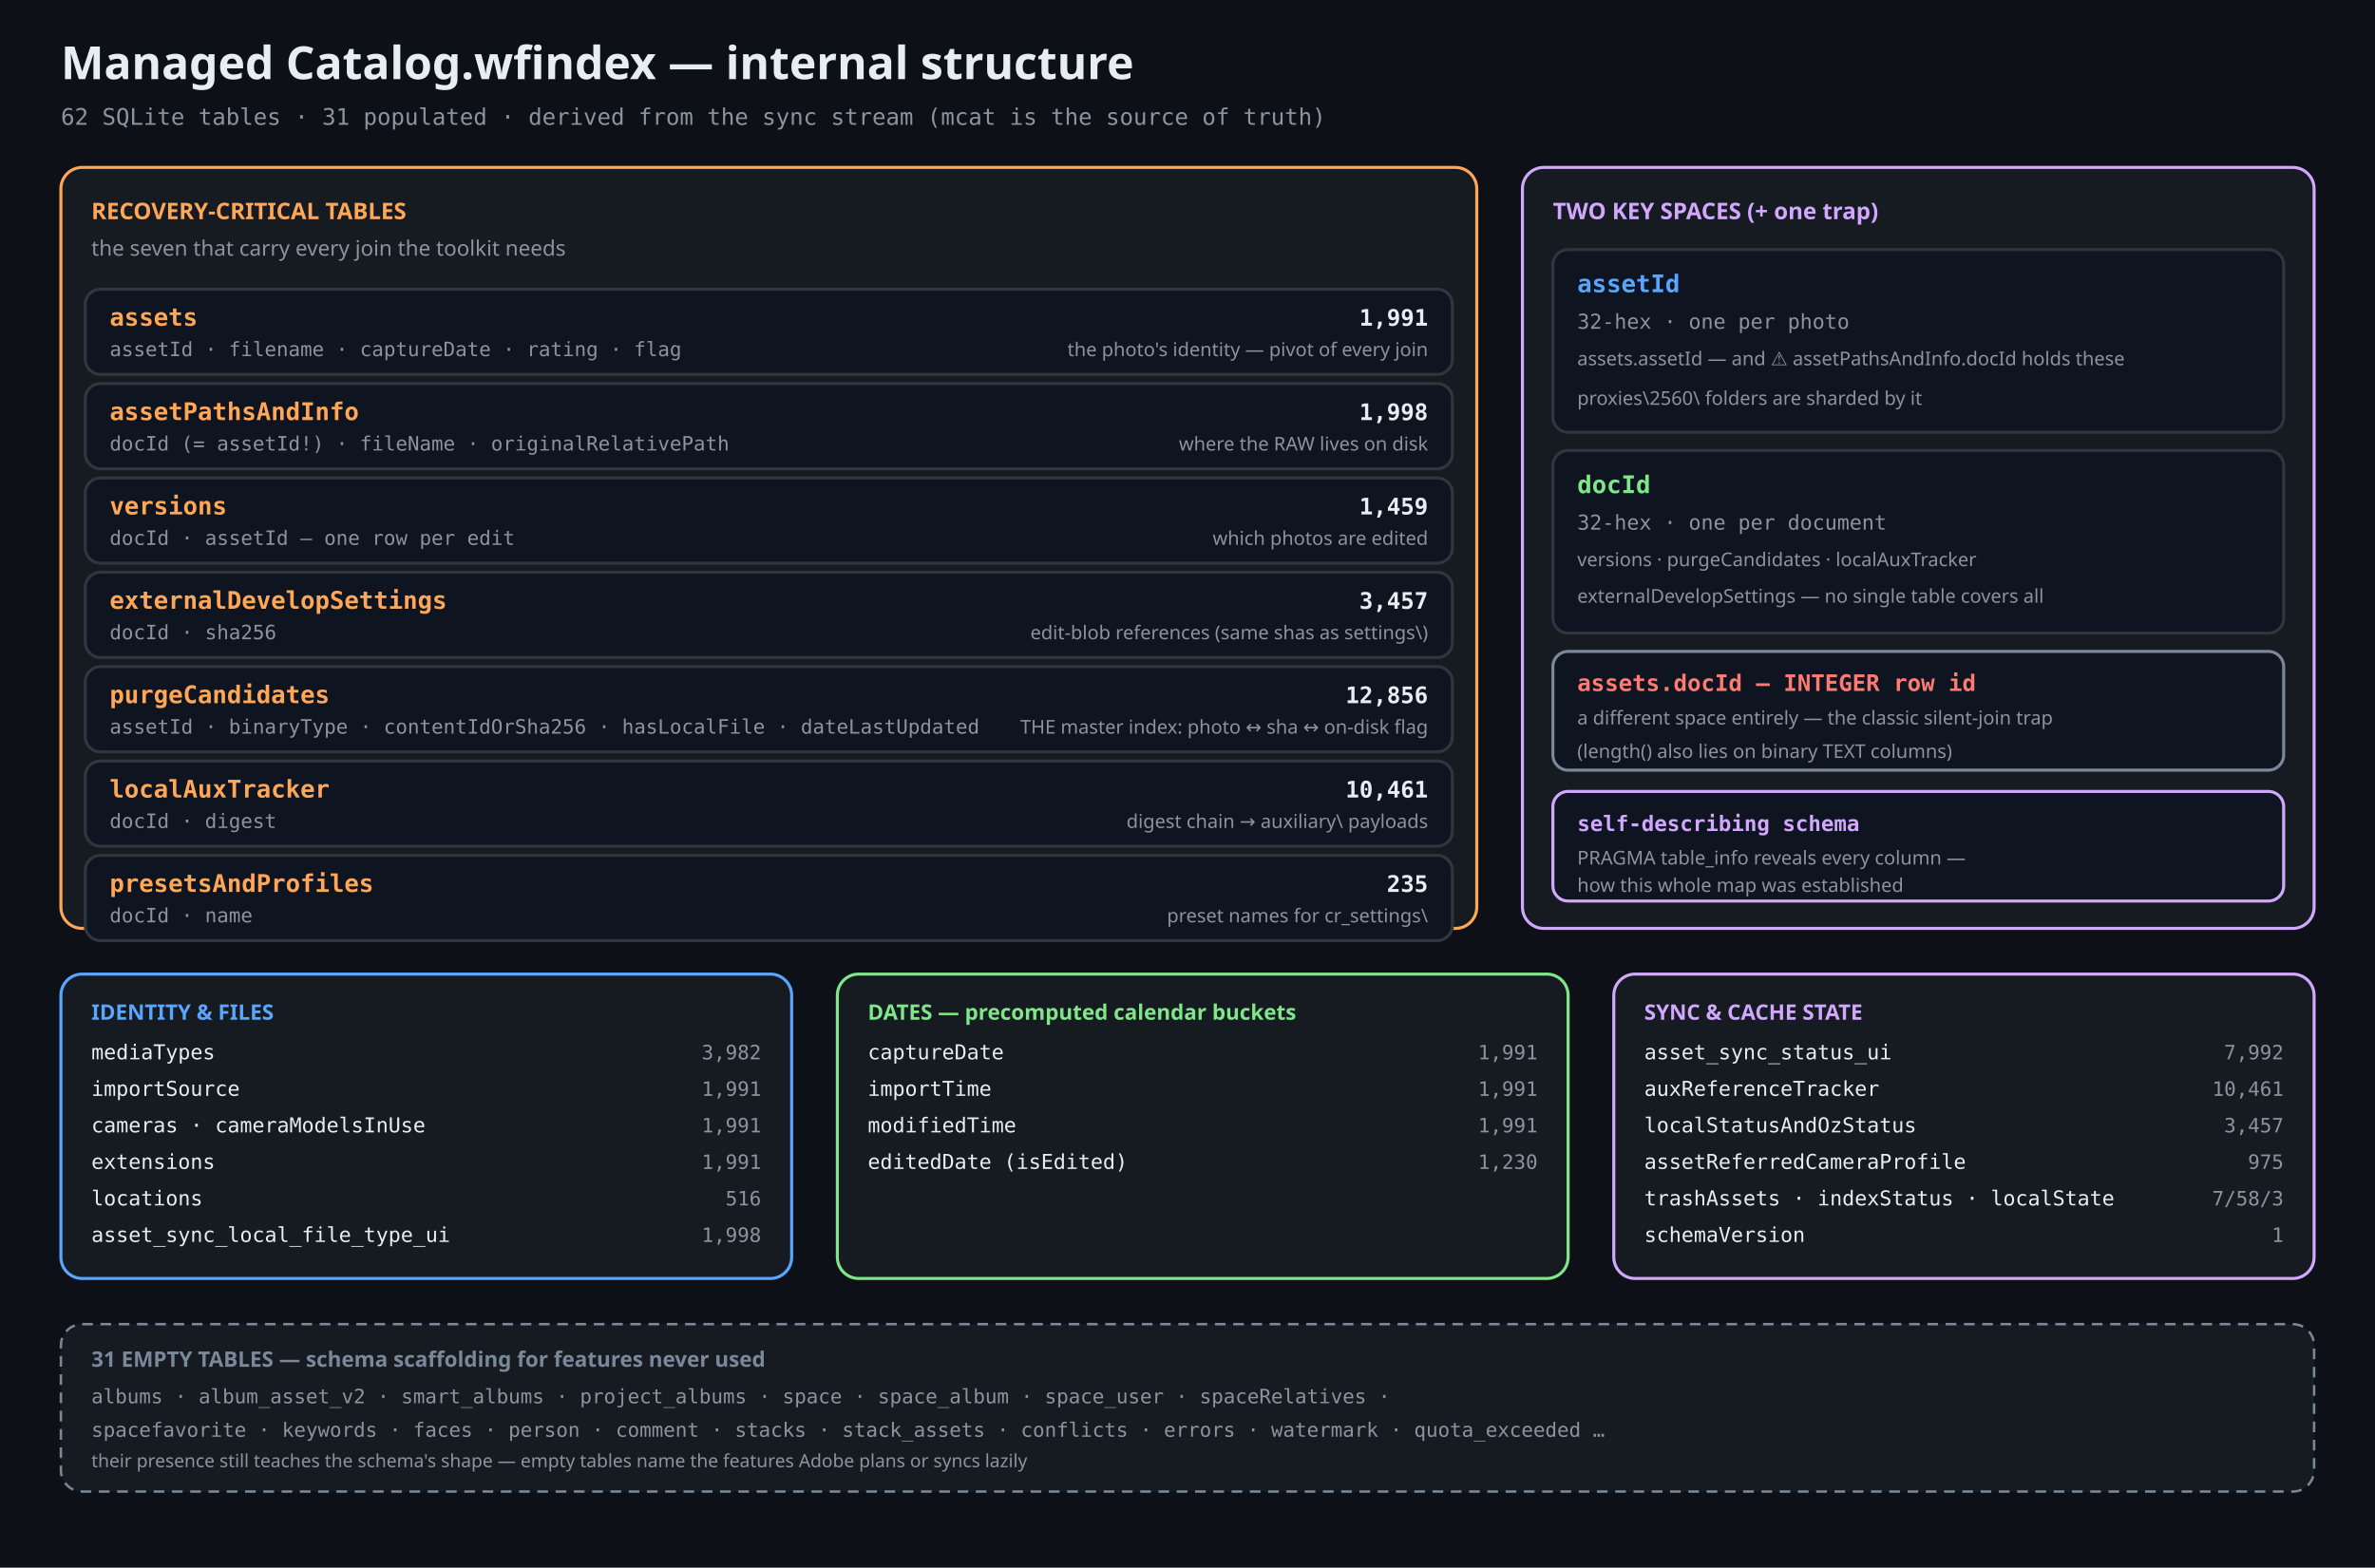
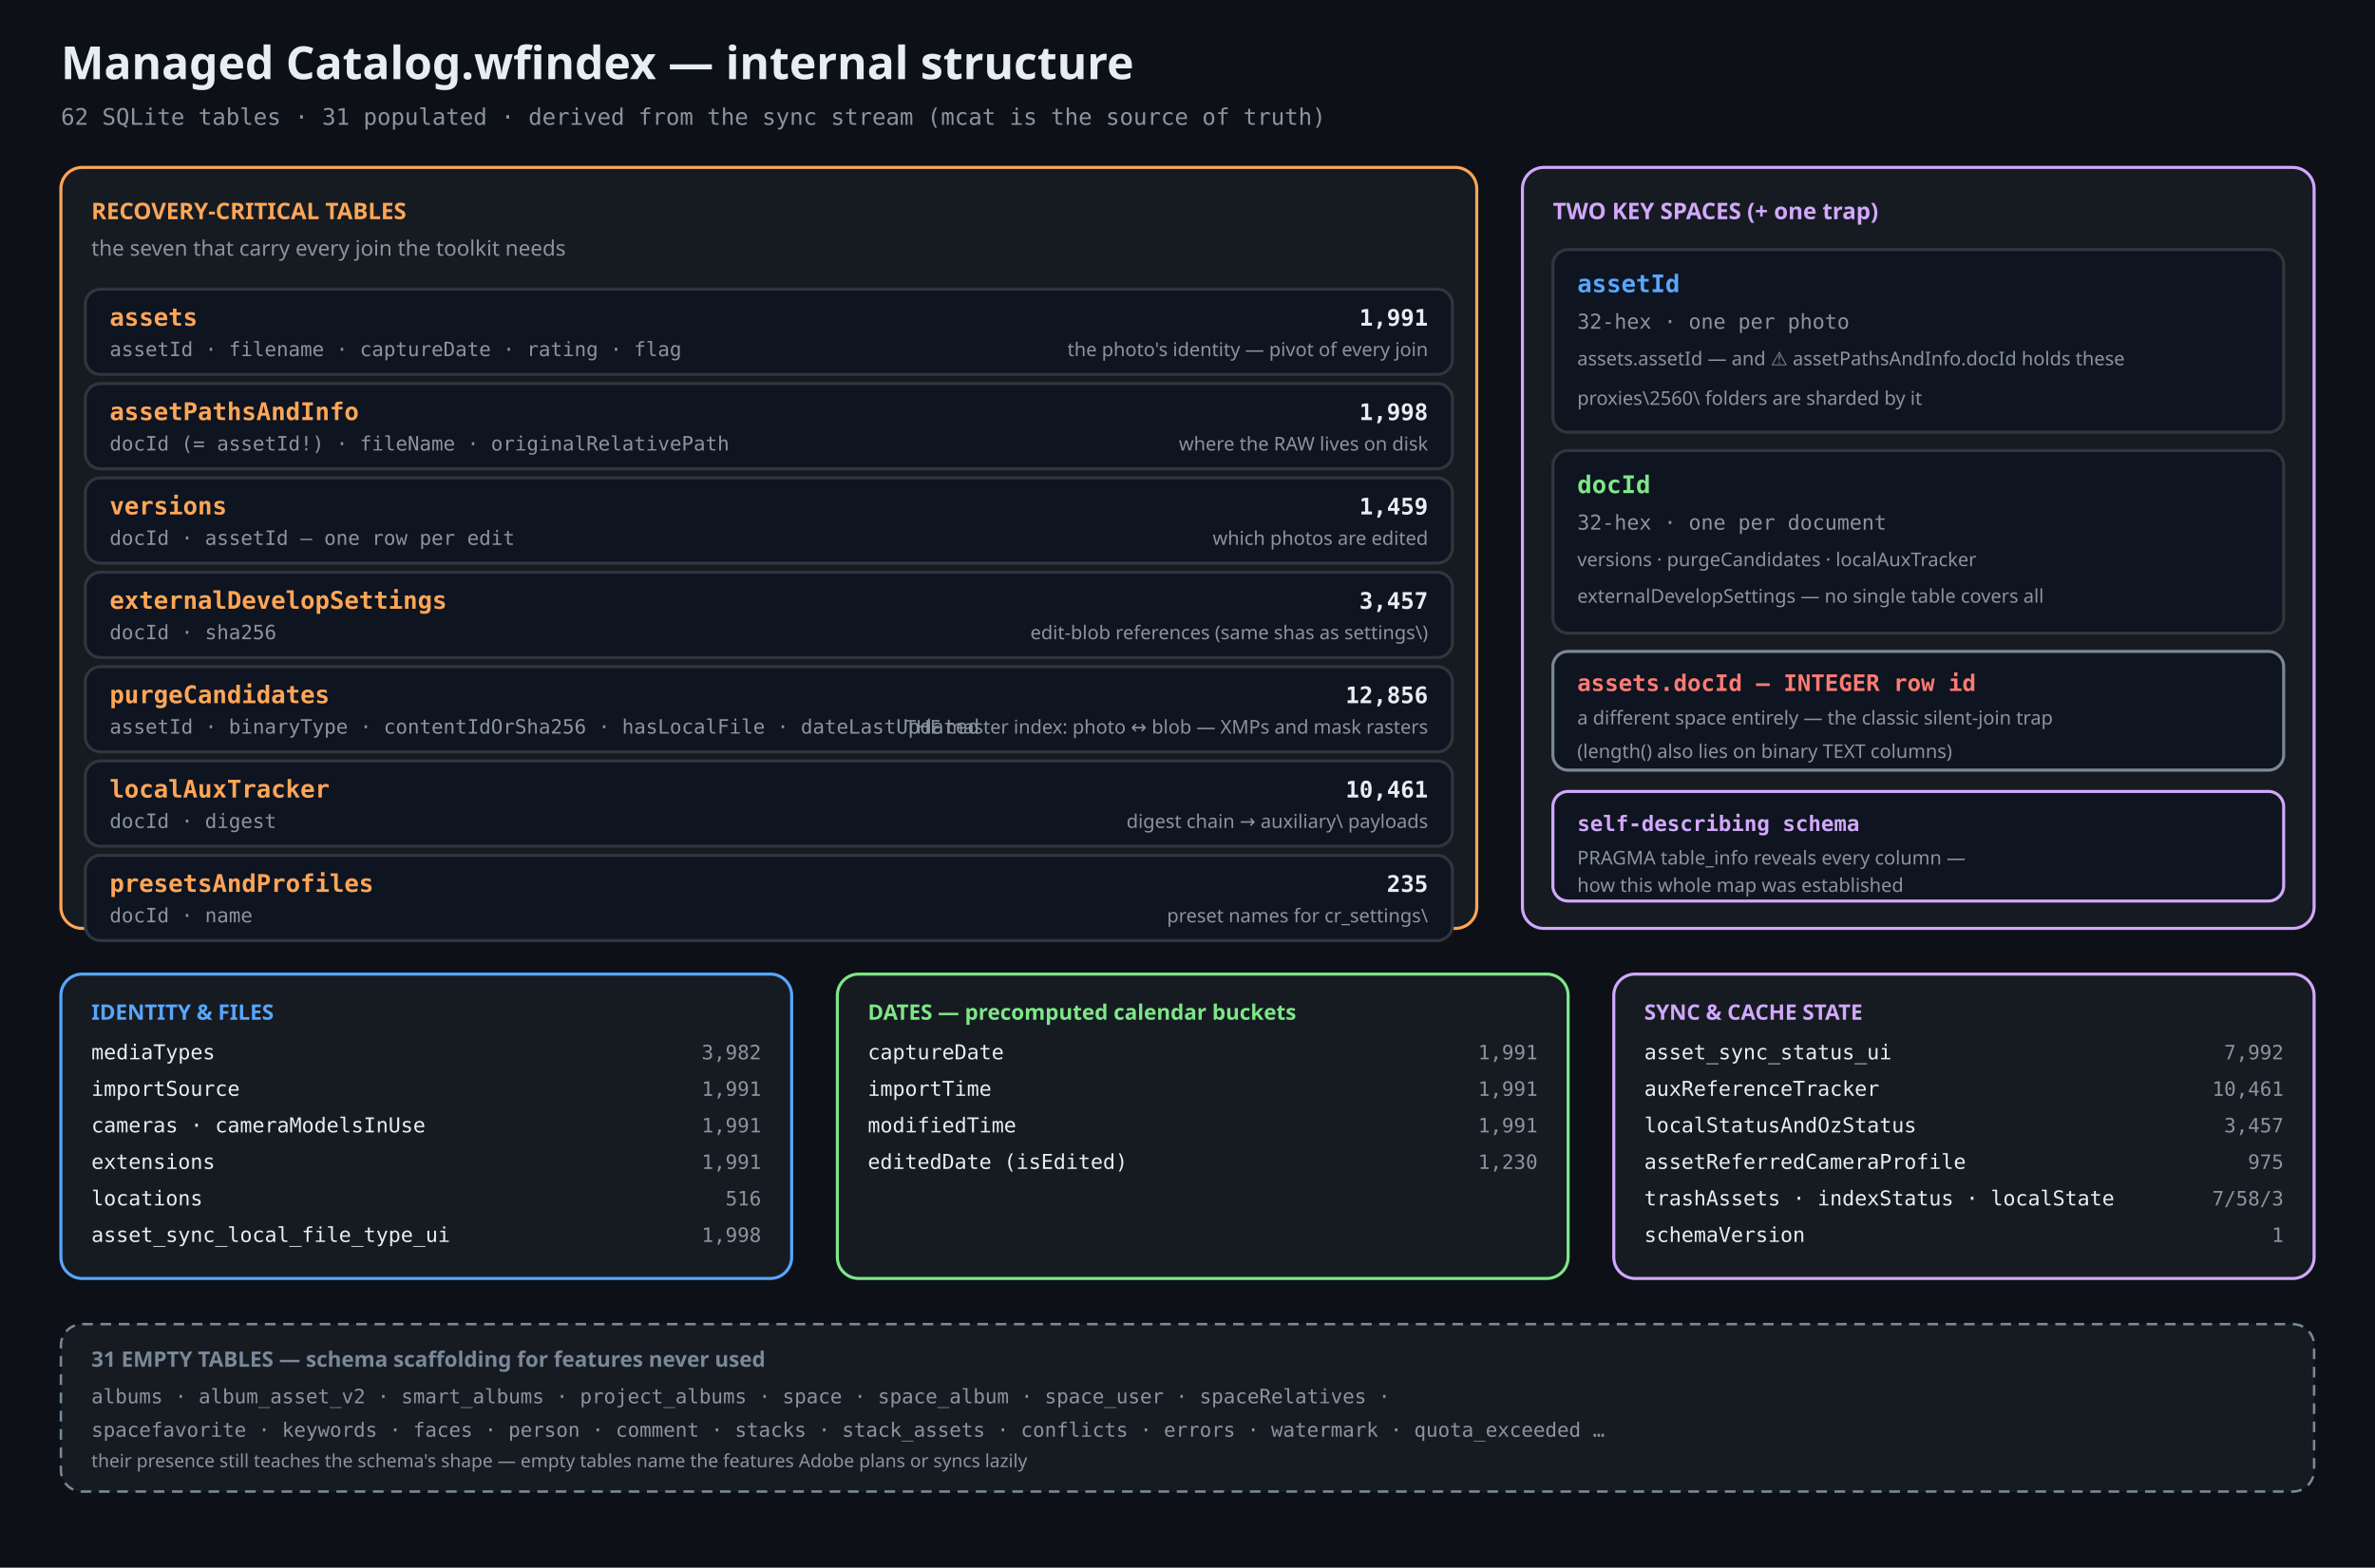
<svg xmlns="http://www.w3.org/2000/svg" width="1560" height="1030" viewBox="0 0 1560 1030" font-family="'Segoe UI', sans-serif">
  <rect width="1560" height="1030" fill="#0d1117" />
  <text x="40" y="52" font-size="30" fill="#e6edf3" font-family="'Segoe UI', sans-serif" font-weight="bold" text-anchor="start">Managed Catalog.wfindex — internal structure</text>
  <text x="40" y="82" font-size="15" fill="#8b949e" font-family="Consolas, 'Cascadia Mono', monospace" font-weight="normal" text-anchor="start">62 SQLite tables · 31 populated · derived from the sync stream (mcat is the source of truth)</text>
  <rect x="40" y="110" width="930" height="500" rx="14" fill="#161b22" stroke="#ffa657" stroke-width="2" />
  <text x="60" y="144" font-size="15" fill="#ffa657" font-family="'Segoe UI', sans-serif" font-weight="bold" text-anchor="start">RECOVERY-CRITICAL TABLES</text>
  <text x="60" y="168" font-size="14" fill="#8b949e" font-family="'Segoe UI', sans-serif" font-weight="normal" text-anchor="start">the seven that carry every join the toolkit needs</text>
  <rect x="56" y="190" width="898" height="56" rx="10" fill="#0e1420" stroke="#30363d" stroke-width="2" />
  <text x="72" y="214" font-size="16" fill="#ffa657" font-family="Consolas, 'Cascadia Mono', monospace" font-weight="bold" text-anchor="start">assets</text>
  <text x="72" y="234" font-size="13" fill="#8b949e" font-family="Consolas, 'Cascadia Mono', monospace" font-weight="normal" text-anchor="start">assetId · filename · captureDate · rating · flag</text>
  <text x="938" y="214" font-size="15" fill="#e6edf3" font-family="Consolas, 'Cascadia Mono', monospace" font-weight="bold" text-anchor="end">1,991</text>
  <text x="938" y="234" font-size="12.5" fill="#8b949e" font-family="'Segoe UI', sans-serif" font-weight="normal" text-anchor="end">the photo's identity — pivot of every join</text>
  <rect x="56" y="252" width="898" height="56" rx="10" fill="#0e1420" stroke="#30363d" stroke-width="2" />
  <text x="72" y="276" font-size="16" fill="#ffa657" font-family="Consolas, 'Cascadia Mono', monospace" font-weight="bold" text-anchor="start">assetPathsAndInfo</text>
  <text x="72" y="296" font-size="13" fill="#8b949e" font-family="Consolas, 'Cascadia Mono', monospace" font-weight="normal" text-anchor="start">docId (= assetId!) · fileName · originalRelativePath</text>
  <text x="938" y="276" font-size="15" fill="#e6edf3" font-family="Consolas, 'Cascadia Mono', monospace" font-weight="bold" text-anchor="end">1,998</text>
  <text x="938" y="296" font-size="12.5" fill="#8b949e" font-family="'Segoe UI', sans-serif" font-weight="normal" text-anchor="end">where the RAW lives on disk</text>
  <rect x="56" y="314" width="898" height="56" rx="10" fill="#0e1420" stroke="#30363d" stroke-width="2" />
  <text x="72" y="338" font-size="16" fill="#ffa657" font-family="Consolas, 'Cascadia Mono', monospace" font-weight="bold" text-anchor="start">versions</text>
  <text x="72" y="358" font-size="13" fill="#8b949e" font-family="Consolas, 'Cascadia Mono', monospace" font-weight="normal" text-anchor="start">docId · assetId — one row per edit</text>
  <text x="938" y="338" font-size="15" fill="#e6edf3" font-family="Consolas, 'Cascadia Mono', monospace" font-weight="bold" text-anchor="end">1,459</text>
  <text x="938" y="358" font-size="12.5" fill="#8b949e" font-family="'Segoe UI', sans-serif" font-weight="normal" text-anchor="end">which photos are edited</text>
  <rect x="56" y="376" width="898" height="56" rx="10" fill="#0e1420" stroke="#30363d" stroke-width="2" />
  <text x="72" y="400" font-size="16" fill="#ffa657" font-family="Consolas, 'Cascadia Mono', monospace" font-weight="bold" text-anchor="start">externalDevelopSettings</text>
  <text x="72" y="420" font-size="13" fill="#8b949e" font-family="Consolas, 'Cascadia Mono', monospace" font-weight="normal" text-anchor="start">docId · sha256</text>
  <text x="938" y="400" font-size="15" fill="#e6edf3" font-family="Consolas, 'Cascadia Mono', monospace" font-weight="bold" text-anchor="end">3,457</text>
  <text x="938" y="420" font-size="12.5" fill="#8b949e" font-family="'Segoe UI', sans-serif" font-weight="normal" text-anchor="end">edit-blob references (same shas as settings\)</text>
  <rect x="56" y="438" width="898" height="56" rx="10" fill="#0e1420" stroke="#30363d" stroke-width="2" />
  <text x="72" y="462" font-size="16" fill="#ffa657" font-family="Consolas, 'Cascadia Mono', monospace" font-weight="bold" text-anchor="start">purgeCandidates</text>
  <text x="72" y="482" font-size="13" fill="#8b949e" font-family="Consolas, 'Cascadia Mono', monospace" font-weight="normal" text-anchor="start">assetId · binaryType · contentIdOrSha256 · hasLocalFile · dateLastUpdated</text>
  <text x="938" y="462" font-size="15" fill="#e6edf3" font-family="Consolas, 'Cascadia Mono', monospace" font-weight="bold" text-anchor="end">12,856</text>
-   <text x="938" y="482" font-size="12.5" fill="#8b949e" font-family="'Segoe UI', sans-serif" font-weight="normal" text-anchor="end">THE master index: photo ↔ sha ↔ on-disk flag</text>
+   <text x="938" y="482" font-size="12.5" fill="#8b949e" font-family="'Segoe UI', sans-serif" font-weight="normal" text-anchor="end">THE master index: photo ↔ blob — XMPs and mask rasters</text>
  <rect x="56" y="500" width="898" height="56" rx="10" fill="#0e1420" stroke="#30363d" stroke-width="2" />
  <text x="72" y="524" font-size="16" fill="#ffa657" font-family="Consolas, 'Cascadia Mono', monospace" font-weight="bold" text-anchor="start">localAuxTracker</text>
  <text x="72" y="544" font-size="13" fill="#8b949e" font-family="Consolas, 'Cascadia Mono', monospace" font-weight="normal" text-anchor="start">docId · digest</text>
  <text x="938" y="524" font-size="15" fill="#e6edf3" font-family="Consolas, 'Cascadia Mono', monospace" font-weight="bold" text-anchor="end">10,461</text>
  <text x="938" y="544" font-size="12.5" fill="#8b949e" font-family="'Segoe UI', sans-serif" font-weight="normal" text-anchor="end">digest chain → auxiliary\ payloads</text>
  <rect x="56" y="562" width="898" height="56" rx="10" fill="#0e1420" stroke="#30363d" stroke-width="2" />
  <text x="72" y="586" font-size="16" fill="#ffa657" font-family="Consolas, 'Cascadia Mono', monospace" font-weight="bold" text-anchor="start">presetsAndProfiles</text>
  <text x="72" y="606" font-size="13" fill="#8b949e" font-family="Consolas, 'Cascadia Mono', monospace" font-weight="normal" text-anchor="start">docId · name</text>
  <text x="938" y="586" font-size="15" fill="#e6edf3" font-family="Consolas, 'Cascadia Mono', monospace" font-weight="bold" text-anchor="end">235</text>
  <text x="938" y="606" font-size="12.5" fill="#8b949e" font-family="'Segoe UI', sans-serif" font-weight="normal" text-anchor="end">preset names for cr_settings\</text>
  <rect x="1000" y="110" width="520" height="500" rx="14" fill="#161b22" stroke="#d2a8ff" stroke-width="2" />
  <text x="1020" y="144" font-size="15" fill="#d2a8ff" font-family="'Segoe UI', sans-serif" font-weight="bold" text-anchor="start">TWO KEY SPACES  (+ one trap)</text>
  <rect x="1020" y="164" width="480" height="120" rx="10" fill="#0e1420" stroke="#30363d" stroke-width="2" />
  <text x="1036" y="192" font-size="16" fill="#58a6ff" font-family="Consolas, 'Cascadia Mono', monospace" font-weight="bold" text-anchor="start">assetId</text>
  <text x="1036" y="216" font-size="13.5" fill="#8b949e" font-family="Consolas, 'Cascadia Mono', monospace" font-weight="normal" text-anchor="start">32-hex · one per photo</text>
  <text x="1036" y="240" font-size="12.5" fill="#8b949e" font-family="'Segoe UI', sans-serif" font-weight="normal" text-anchor="start">assets.assetId — and ⚠ assetPathsAndInfo.docId holds these</text>
  <text x="1036" y="266" font-size="12.5" fill="#8b949e" font-family="'Segoe UI', sans-serif" font-weight="normal" text-anchor="start">proxies\2560\ folders are sharded by it</text>
  <rect x="1020" y="296" width="480" height="120" rx="10" fill="#0e1420" stroke="#30363d" stroke-width="2" />
  <text x="1036" y="324" font-size="16" fill="#7ee787" font-family="Consolas, 'Cascadia Mono', monospace" font-weight="bold" text-anchor="start">docId</text>
  <text x="1036" y="348" font-size="13.5" fill="#8b949e" font-family="Consolas, 'Cascadia Mono', monospace" font-weight="normal" text-anchor="start">32-hex · one per document</text>
  <text x="1036" y="372" font-size="12.5" fill="#8b949e" font-family="'Segoe UI', sans-serif" font-weight="normal" text-anchor="start">versions · purgeCandidates · localAuxTracker</text>
  <text x="1036" y="396" font-size="12.5" fill="#8b949e" font-family="'Segoe UI', sans-serif" font-weight="normal" text-anchor="start">externalDevelopSettings — no single table covers all</text>
  <rect x="1020" y="428" width="480" height="78" rx="10" fill="#0e1420" stroke="#7A8899" stroke-width="2" />
  <text x="1036" y="454" font-size="15" fill="#ff7b72" font-family="Consolas, 'Cascadia Mono', monospace" font-weight="bold" text-anchor="start">assets.docId — INTEGER row id</text>
  <text x="1036" y="476" font-size="12.5" fill="#8b949e" font-family="'Segoe UI', sans-serif" font-weight="normal" text-anchor="start">a different space entirely — the classic silent-join trap</text>
  <text x="1036" y="498" font-size="12.5" fill="#8b949e" font-family="'Segoe UI', sans-serif" font-weight="normal" text-anchor="start">(length() also lies on binary TEXT columns)</text>
  <rect x="1020" y="520" width="480" height="72" rx="10" fill="#0e1420" stroke="#d2a8ff" stroke-width="2" />
  <text x="1036" y="546" font-size="14" fill="#d2a8ff" font-family="Consolas, 'Cascadia Mono', monospace" font-weight="bold" text-anchor="start">self-describing schema</text>
  <text x="1036" y="568" font-size="12.5" fill="#8b949e" font-family="'Segoe UI', sans-serif" font-weight="normal" text-anchor="start">PRAGMA table_info reveals every column —</text>
  <text x="1036" y="586" font-size="12.5" fill="#8b949e" font-family="'Segoe UI', sans-serif" font-weight="normal" text-anchor="start">how this whole map was established</text>
  <rect x="40" y="640" width="480" height="200" rx="14" fill="#161b22" stroke="#58a6ff" stroke-width="2" />
  <text x="60" y="670" font-size="14" fill="#58a6ff" font-family="'Segoe UI', sans-serif" font-weight="bold" text-anchor="start">IDENTITY &amp; FILES</text>
  <text x="60" y="696" font-size="13.5" fill="#e6edf3" font-family="Consolas, 'Cascadia Mono', monospace" font-weight="normal" text-anchor="start">mediaTypes</text>
  <text x="500" y="696" font-size="13" fill="#8b949e" font-family="Consolas, 'Cascadia Mono', monospace" font-weight="normal" text-anchor="end">3,982</text>
  <text x="60" y="720" font-size="13.5" fill="#e6edf3" font-family="Consolas, 'Cascadia Mono', monospace" font-weight="normal" text-anchor="start">importSource</text>
  <text x="500" y="720" font-size="13" fill="#8b949e" font-family="Consolas, 'Cascadia Mono', monospace" font-weight="normal" text-anchor="end">1,991</text>
  <text x="60" y="744" font-size="13.5" fill="#e6edf3" font-family="Consolas, 'Cascadia Mono', monospace" font-weight="normal" text-anchor="start">cameras · cameraModelsInUse</text>
  <text x="500" y="744" font-size="13" fill="#8b949e" font-family="Consolas, 'Cascadia Mono', monospace" font-weight="normal" text-anchor="end">1,991</text>
  <text x="60" y="768" font-size="13.5" fill="#e6edf3" font-family="Consolas, 'Cascadia Mono', monospace" font-weight="normal" text-anchor="start">extensions</text>
  <text x="500" y="768" font-size="13" fill="#8b949e" font-family="Consolas, 'Cascadia Mono', monospace" font-weight="normal" text-anchor="end">1,991</text>
  <text x="60" y="792" font-size="13.5" fill="#e6edf3" font-family="Consolas, 'Cascadia Mono', monospace" font-weight="normal" text-anchor="start">locations</text>
  <text x="500" y="792" font-size="13" fill="#8b949e" font-family="Consolas, 'Cascadia Mono', monospace" font-weight="normal" text-anchor="end">516</text>
  <text x="60" y="816" font-size="13.5" fill="#e6edf3" font-family="Consolas, 'Cascadia Mono', monospace" font-weight="normal" text-anchor="start">asset_sync_local_file_type_ui</text>
  <text x="500" y="816" font-size="13" fill="#8b949e" font-family="Consolas, 'Cascadia Mono', monospace" font-weight="normal" text-anchor="end">1,998</text>
  <rect x="550" y="640" width="480" height="200" rx="14" fill="#161b22" stroke="#7ee787" stroke-width="2" />
  <text x="570" y="670" font-size="14" fill="#7ee787" font-family="'Segoe UI', sans-serif" font-weight="bold" text-anchor="start">DATES — precomputed calendar buckets</text>
  <text x="570" y="696" font-size="13.5" fill="#e6edf3" font-family="Consolas, 'Cascadia Mono', monospace" font-weight="normal" text-anchor="start">captureDate</text>
  <text x="1010" y="696" font-size="13" fill="#8b949e" font-family="Consolas, 'Cascadia Mono', monospace" font-weight="normal" text-anchor="end">1,991</text>
  <text x="570" y="720" font-size="13.5" fill="#e6edf3" font-family="Consolas, 'Cascadia Mono', monospace" font-weight="normal" text-anchor="start">importTime</text>
  <text x="1010" y="720" font-size="13" fill="#8b949e" font-family="Consolas, 'Cascadia Mono', monospace" font-weight="normal" text-anchor="end">1,991</text>
  <text x="570" y="744" font-size="13.5" fill="#e6edf3" font-family="Consolas, 'Cascadia Mono', monospace" font-weight="normal" text-anchor="start">modifiedTime</text>
  <text x="1010" y="744" font-size="13" fill="#8b949e" font-family="Consolas, 'Cascadia Mono', monospace" font-weight="normal" text-anchor="end">1,991</text>
  <text x="570" y="768" font-size="13.5" fill="#e6edf3" font-family="Consolas, 'Cascadia Mono', monospace" font-weight="normal" text-anchor="start">editedDate (isEdited)</text>
  <text x="1010" y="768" font-size="13" fill="#8b949e" font-family="Consolas, 'Cascadia Mono', monospace" font-weight="normal" text-anchor="end">1,230</text>
  <rect x="1060" y="640" width="460" height="200" rx="14" fill="#161b22" stroke="#d2a8ff" stroke-width="2" />
  <text x="1080" y="670" font-size="14" fill="#d2a8ff" font-family="'Segoe UI', sans-serif" font-weight="bold" text-anchor="start">SYNC &amp; CACHE STATE</text>
  <text x="1080" y="696" font-size="13.5" fill="#e6edf3" font-family="Consolas, 'Cascadia Mono', monospace" font-weight="normal" text-anchor="start">asset_sync_status_ui</text>
  <text x="1500" y="696" font-size="13" fill="#8b949e" font-family="Consolas, 'Cascadia Mono', monospace" font-weight="normal" text-anchor="end">7,992</text>
  <text x="1080" y="720" font-size="13.5" fill="#e6edf3" font-family="Consolas, 'Cascadia Mono', monospace" font-weight="normal" text-anchor="start">auxReferenceTracker</text>
  <text x="1500" y="720" font-size="13" fill="#8b949e" font-family="Consolas, 'Cascadia Mono', monospace" font-weight="normal" text-anchor="end">10,461</text>
  <text x="1080" y="744" font-size="13.5" fill="#e6edf3" font-family="Consolas, 'Cascadia Mono', monospace" font-weight="normal" text-anchor="start">localStatusAndOzStatus</text>
  <text x="1500" y="744" font-size="13" fill="#8b949e" font-family="Consolas, 'Cascadia Mono', monospace" font-weight="normal" text-anchor="end">3,457</text>
  <text x="1080" y="768" font-size="13.5" fill="#e6edf3" font-family="Consolas, 'Cascadia Mono', monospace" font-weight="normal" text-anchor="start">assetReferredCameraProfile</text>
  <text x="1500" y="768" font-size="13" fill="#8b949e" font-family="Consolas, 'Cascadia Mono', monospace" font-weight="normal" text-anchor="end">975</text>
  <text x="1080" y="792" font-size="13.5" fill="#e6edf3" font-family="Consolas, 'Cascadia Mono', monospace" font-weight="normal" text-anchor="start">trashAssets · indexStatus · localState</text>
  <text x="1500" y="792" font-size="13" fill="#8b949e" font-family="Consolas, 'Cascadia Mono', monospace" font-weight="normal" text-anchor="end">7/58/3</text>
  <text x="1080" y="816" font-size="13.5" fill="#e6edf3" font-family="Consolas, 'Cascadia Mono', monospace" font-weight="normal" text-anchor="start">schemaVersion</text>
  <text x="1500" y="816" font-size="13" fill="#8b949e" font-family="Consolas, 'Cascadia Mono', monospace" font-weight="normal" text-anchor="end">1</text>
  <rect x="40" y="870" width="1480" height="110" rx="14" fill="#161b22" stroke="#7A8899" stroke-width="1.6" stroke-dasharray="7 5" />
  <text x="60" y="898" font-size="14" fill="#7A8899" font-family="'Segoe UI', sans-serif" font-weight="bold" text-anchor="start">31 EMPTY TABLES — schema scaffolding for features never used</text>
  <text x="60" y="922" font-size="13" fill="#8b949e" font-family="Consolas, 'Cascadia Mono', monospace" font-weight="normal" text-anchor="start">albums · album_asset_v2 · smart_albums · project_albums · space · space_album · space_user · spaceRelatives ·</text>
  <text x="60" y="944" font-size="13" fill="#8b949e" font-family="Consolas, 'Cascadia Mono', monospace" font-weight="normal" text-anchor="start">spacefavorite · keywords · faces · person · comment · stacks · stack_assets · conflicts · errors · watermark · quota_exceeded …</text>
  <text x="60" y="964" font-size="12" fill="#8b949e" font-family="'Segoe UI', sans-serif" font-weight="normal" text-anchor="start">their presence still teaches the schema's shape — empty tables name the features Adobe plans or syncs lazily</text>
</svg>
